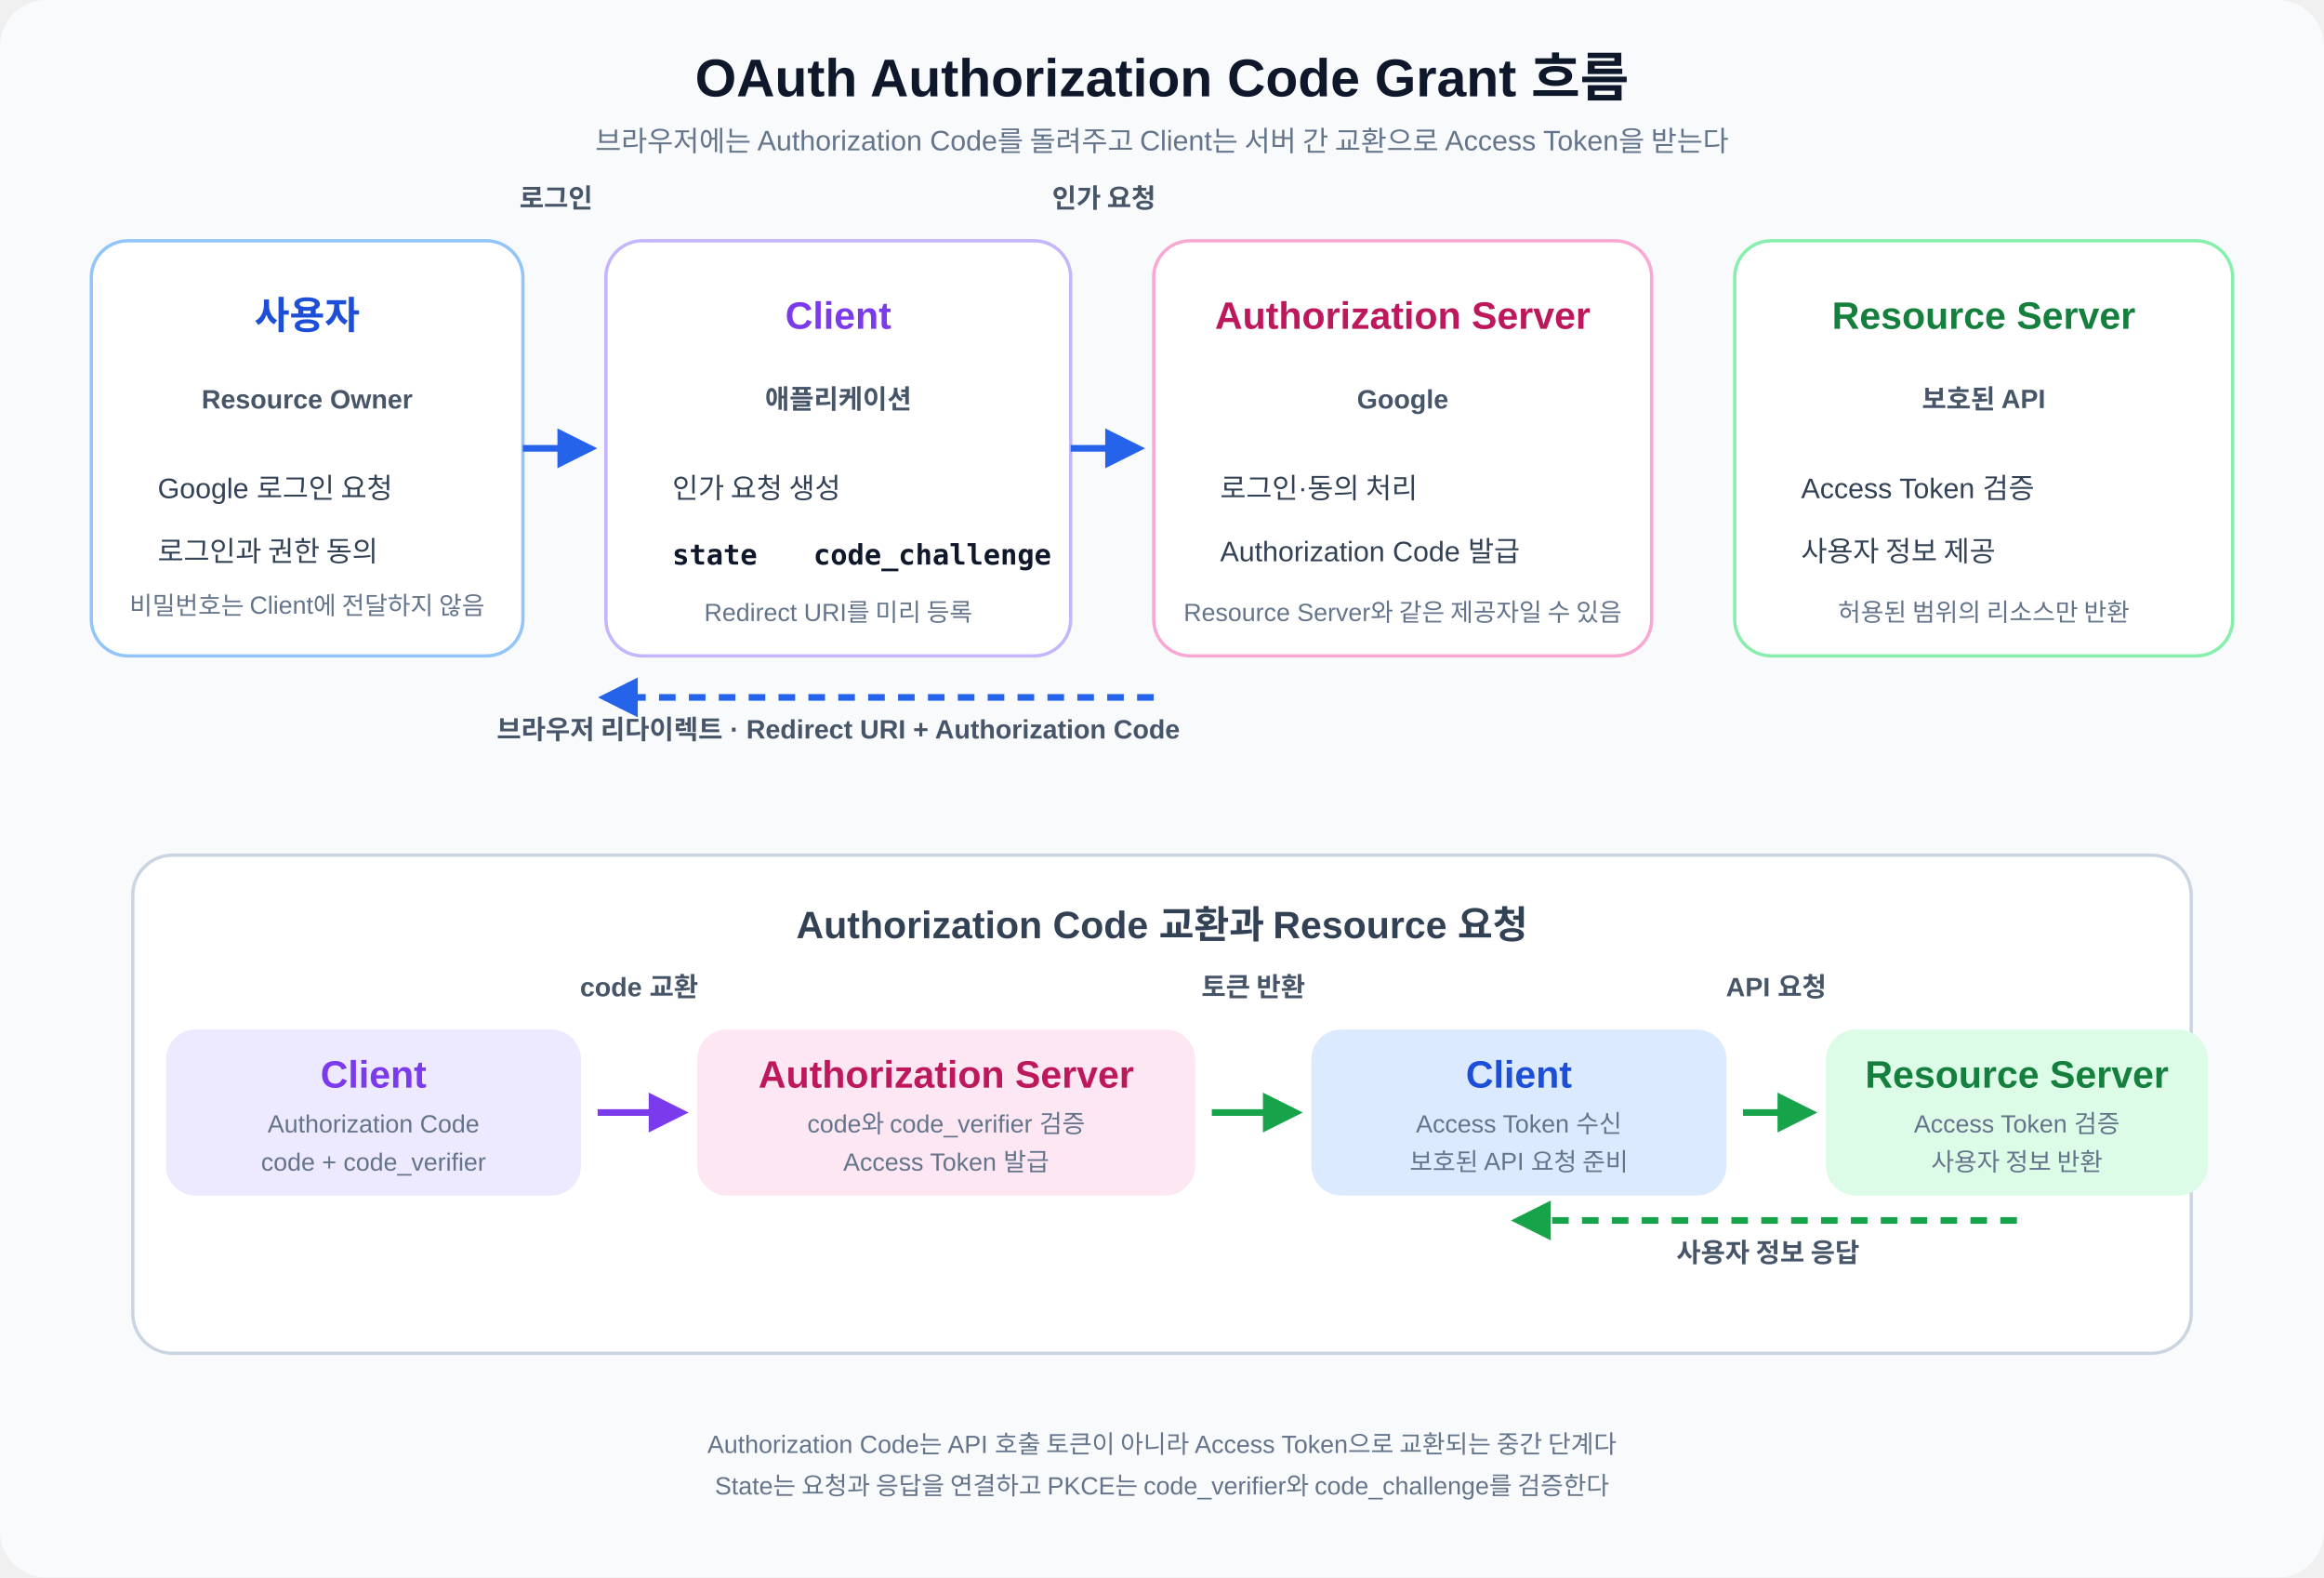
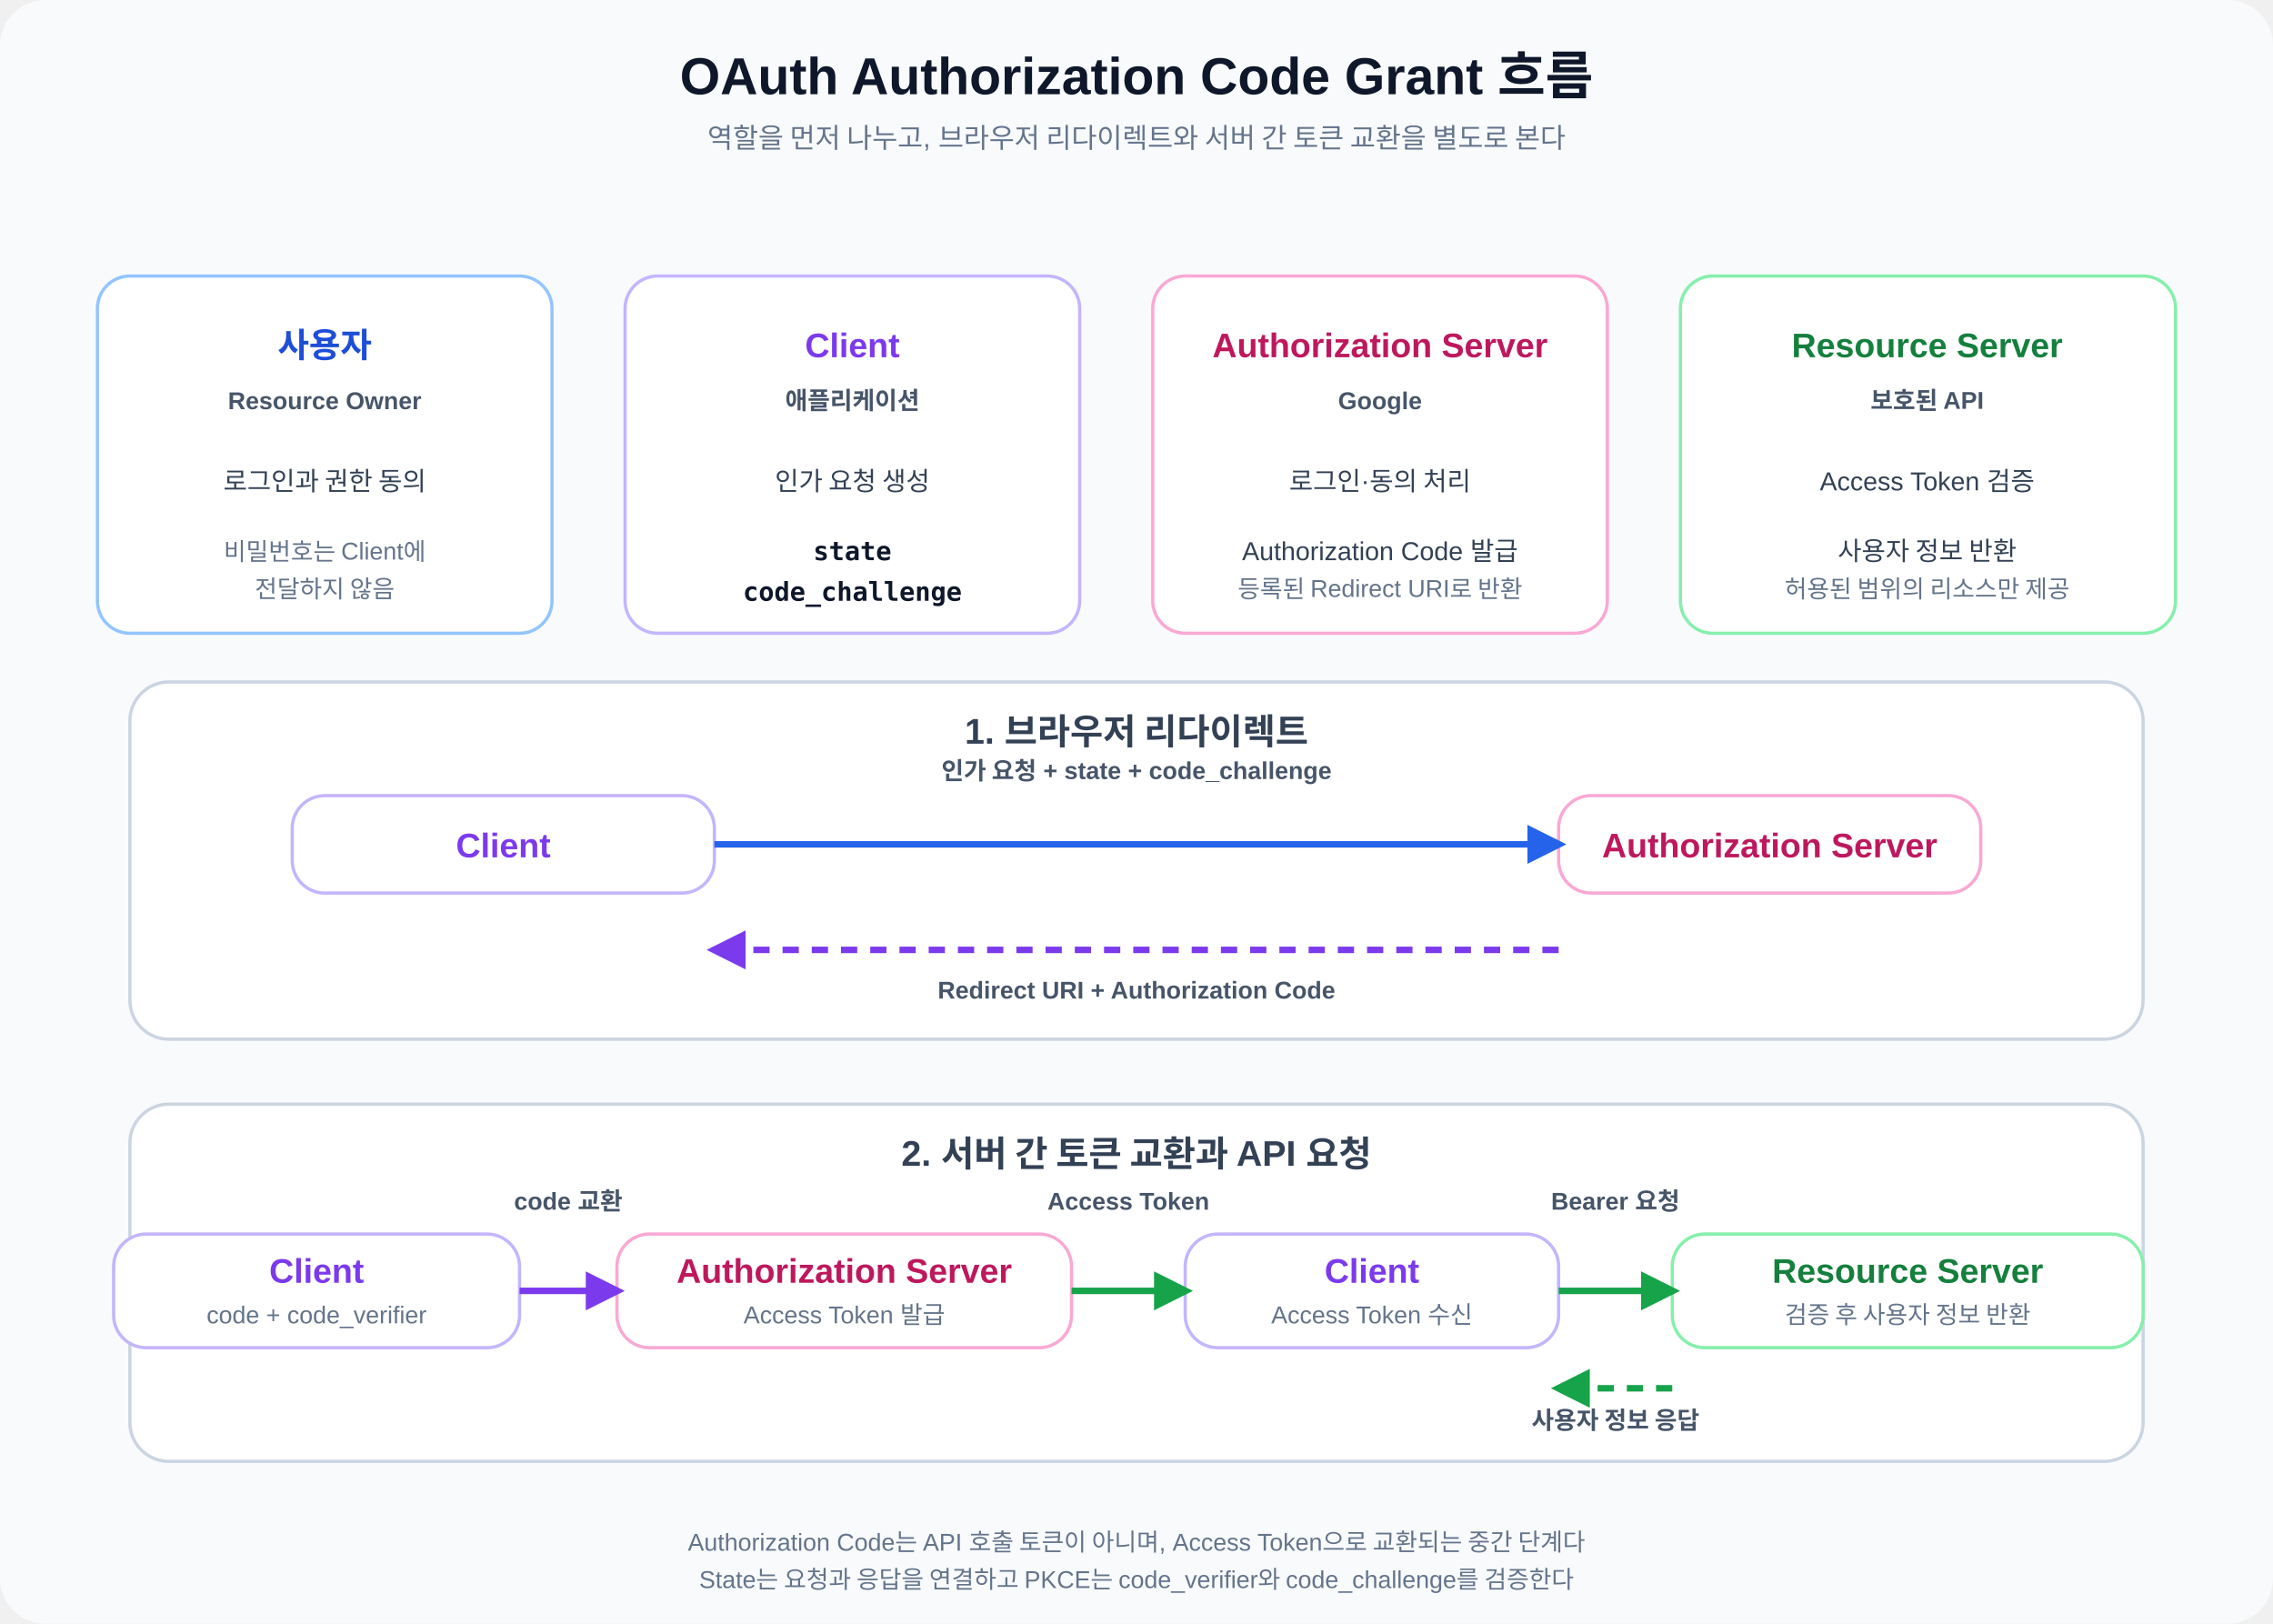
- <svg xmlns="http://www.w3.org/2000/svg" width="1400" height="950" viewBox="0 0 1400 950" role="img" aria-labelledby="title desc">
+ <svg xmlns="http://www.w3.org/2000/svg" width="1400" height="1000" viewBox="0 0 1400 1000" role="img" aria-labelledby="title desc">
  <defs>
    <style>
      .bg { fill: #f8fafc; }
      .title { font: 700 32px Arial, "Malgun Gothic", sans-serif; fill: #0f172a; text-anchor: middle; }
      .subtitle { font: 500 17px Arial, "Malgun Gothic", sans-serif; fill: #64748b; text-anchor: middle; }
-       .heading { font: 700 23px Arial, "Malgun Gothic", sans-serif; text-anchor: middle; }
-       .label { font: 700 16px Arial, "Malgun Gothic", sans-serif; fill: #475569; text-anchor: middle; }
-       .body { font: 500 17px Arial, "Malgun Gothic", sans-serif; fill: #334155; }
+       .heading { font: 700 22px Arial, "Malgun Gothic", sans-serif; text-anchor: middle; }
+       .node { font: 700 21px Arial, "Malgun Gothic", sans-serif; text-anchor: middle; }
+       .label { font: 700 15px Arial, "Malgun Gothic", sans-serif; fill: #475569; text-anchor: middle; }
+       .body { font: 500 16px Arial, "Malgun Gothic", sans-serif; fill: #334155; text-anchor: middle; }
      .small { font: 500 15px Arial, "Malgun Gothic", sans-serif; fill: #64748b; text-anchor: middle; }
-       .mono { font: 600 17px Consolas, "Malgun Gothic", monospace; fill: #0f172a; }
-       .card { fill: #ffffff; stroke-width: 2; rx: 22; }
+       .mono { font: 600 16px Consolas, "Malgun Gothic", monospace; fill: #0f172a; text-anchor: middle; }
+       .box { fill: #ffffff; stroke-width: 2; rx: 20; }
      .request { stroke: #2563eb; stroke-width: 4; fill: none; marker-end: url(#arrow-blue); }
      .code { stroke: #7c3aed; stroke-width: 4; fill: none; marker-end: url(#arrow-purple); }
      .token { stroke: #16a34a; stroke-width: 4; fill: none; marker-end: url(#arrow-green); }
      .dashed { stroke-dasharray: 10 8; }
    </style>
-     <marker id="arrow-blue" viewBox="0 0 10 10" refX="8" refY="5" markerWidth="6" markerHeight="6" orient="auto-start-reverse">
+     <marker id="arrow-blue" viewBox="0 0 10 10" refX="8" refY="5" markerWidth="6" markerHeight="6" orient="auto">
      <path d="M 0 0 L 10 5 L 0 10 z" fill="#2563eb" />
    </marker>
-     <marker id="arrow-purple" viewBox="0 0 10 10" refX="8" refY="5" markerWidth="6" markerHeight="6" orient="auto-start-reverse">
+     <marker id="arrow-purple" viewBox="0 0 10 10" refX="8" refY="5" markerWidth="6" markerHeight="6" orient="auto">
      <path d="M 0 0 L 10 5 L 0 10 z" fill="#7c3aed" />
    </marker>
-     <marker id="arrow-green" viewBox="0 0 10 10" refX="8" refY="5" markerWidth="6" markerHeight="6" orient="auto-start-reverse">
+     <marker id="arrow-green" viewBox="0 0 10 10" refX="8" refY="5" markerWidth="6" markerHeight="6" orient="auto">
      <path d="M 0 0 L 10 5 L 0 10 z" fill="#16a34a" />
    </marker>
  </defs>
-   <rect class="bg" width="1400" height="950" rx="28" />
+   <rect class="bg" width="1400" height="1000" rx="28" />
  <text class="title" x="700" y="58">OAuth Authorization Code Grant 흐름</text>
-   <text class="subtitle" x="700" y="91">브라우저에는 Authorization Code를 돌려주고 Client는 서버 간 교환으로 Access Token을 받는다</text>
-   <rect class="card" x="55" y="145" width="260" height="250" stroke="#93c5fd" />
-   <text class="heading" x="185" y="198" fill="#1d4ed8">사용자</text>
-   <text class="label" x="185" y="246">Resource Owner</text>
-   <text class="body" x="95" y="300">Google 로그인 요청</text>
-   <text class="body" x="95" y="338">로그인과 권한 동의</text>
-   <text class="small" x="185" y="370">비밀번호는 Client에 전달하지 않음</text>
-   <rect class="card" x="365" y="145" width="280" height="250" stroke="#c4b5fd" />
-   <text class="heading" x="505" y="198" fill="#7c3aed">Client</text>
-   <text class="label" x="505" y="246">애플리케이션</text>
-   <text class="body" x="405" y="300">인가 요청 생성</text>
-   <text class="mono" x="405" y="340">state</text>
-   <text class="mono" x="490" y="340">code_challenge</text>
-   <text class="small" x="505" y="374">Redirect URI를 미리 등록</text>
-   <rect class="card" x="695" y="145" width="300" height="250" stroke="#f9a8d4" />
-   <text class="heading" x="845" y="198" fill="#be185d">Authorization Server</text>
-   <text class="label" x="845" y="246">Google</text>
-   <text class="body" x="735" y="300">로그인·동의 처리</text>
-   <text class="body" x="735" y="338">Authorization Code 발급</text>
-   <text class="small" x="845" y="374">Resource Server와 같은 제공자일 수 있음</text>
-   <rect class="card" x="1045" y="145" width="300" height="250" stroke="#86efac" />
-   <text class="heading" x="1195" y="198" fill="#15803d">Resource Server</text>
-   <text class="label" x="1195" y="246">보호된 API</text>
-   <text class="body" x="1085" y="300">Access Token 검증</text>
-   <text class="body" x="1085" y="338">사용자 정보 제공</text>
-   <text class="small" x="1195" y="374">허용된 범위의 리소스만 반환</text>
-   <path class="request" d="M 315 270 L 355 270" />
-   <text class="label" x="335" y="125">로그인</text>
-   <path class="request" d="M 645 270 L 685 270" />
-   <text class="label" x="665" y="125">인가 요청</text>
-   <path class="request dashed" d="M 695 420 L 365 420" />
-   <text class="label" x="505" y="445" fill="#7c3aed">브라우저 리다이렉트 · Redirect URI + Authorization Code</text>
-   <rect x="80" y="515" width="1240" height="300" rx="24" fill="#ffffff" stroke="#cbd5e1" stroke-width="2" />
-   <text class="heading" x="700" y="565" fill="#334155">Authorization Code 교환과 Resource 요청</text>
-   <rect x="100" y="620" width="250" height="100" rx="18" fill="#ede9fe" />
-   <text class="heading" x="225" y="655" fill="#7c3aed">Client</text>
-   <text class="small" x="225" y="682">Authorization Code</text>
-   <text class="small" x="225" y="705">code + code_verifier</text>
-   <path class="code" d="M 360 670 L 410 670" />
-   <text class="label" x="385" y="600" fill="#7c3aed">code 교환</text>
-   <rect x="420" y="620" width="300" height="100" rx="18" fill="#fce7f3" />
-   <text class="heading" x="570" y="655" fill="#be185d">Authorization Server</text>
-   <text class="small" x="570" y="682">code와 code_verifier 검증</text>
-   <text class="small" x="570" y="705">Access Token 발급</text>
-   <path class="token" d="M 730 670 L 780 670" />
-   <text class="label" x="755" y="600" fill="#15803d">토큰 반환</text>
-   <rect x="790" y="620" width="250" height="100" rx="18" fill="#dbeafe" />
-   <text class="heading" x="915" y="655" fill="#1d4ed8">Client</text>
-   <text class="small" x="915" y="682">Access Token 수신</text>
-   <text class="small" x="915" y="705">보호된 API 요청 준비</text>
-   <path class="token" d="M 1050 670 L 1090 670" />
-   <text class="label" x="1070" y="600" fill="#15803d">API 요청</text>
-   <rect x="1100" y="620" width="230" height="100" rx="18" fill="#dcfce7" />
-   <text class="heading" x="1215" y="655" fill="#15803d">Resource Server</text>
-   <text class="small" x="1215" y="682">Access Token 검증</text>
-   <text class="small" x="1215" y="705">사용자 정보 반환</text>
-   <path class="token dashed" d="M 1215 735 L 915 735" />
-   <text class="label" x="1065" y="760" fill="#15803d">사용자 정보 응답</text>
-   <text class="small" x="700" y="875">Authorization Code는 API 호출 토큰이 아니라 Access Token으로 교환되는 중간 단계다</text>
-   <text class="small" x="700" y="900">State는 요청과 응답을 연결하고 PKCE는 code_verifier와 code_challenge를 검증한다</text>
+   <text class="subtitle" x="700" y="91">역할을 먼저 나누고, 브라우저 리다이렉트와 서버 간 토큰 교환을 별도로 본다</text>
+   <rect class="box" x="60" y="170" width="280" height="220" stroke="#93c5fd" />
+   <text class="node" x="200" y="220" fill="#1d4ed8">사용자</text>
+   <text class="label" x="200" y="252">Resource Owner</text>
+   <text class="body" x="200" y="302">로그인과 권한 동의</text>
+   <text class="small" x="200" y="345">비밀번호는 Client에</text>
+   <text class="small" x="200" y="368">전달하지 않음</text>
+   <rect class="box" x="385" y="170" width="280" height="220" stroke="#c4b5fd" />
+   <text class="node" x="525" y="220" fill="#7c3aed">Client</text>
+   <text class="label" x="525" y="252">애플리케이션</text>
+   <text class="body" x="525" y="302">인가 요청 생성</text>
+   <text class="mono" x="525" y="345">state</text>
+   <text class="mono" x="525" y="370">code_challenge</text>
+   <rect class="box" x="710" y="170" width="280" height="220" stroke="#f9a8d4" />
+   <text class="node" x="850" y="220" fill="#be185d">Authorization Server</text>
+   <text class="label" x="850" y="252">Google</text>
+   <text class="body" x="850" y="302">로그인·동의 처리</text>
+   <text class="body" x="850" y="345">Authorization Code 발급</text>
+   <text class="small" x="850" y="368">등록된 Redirect URI로 반환</text>
+   <rect class="box" x="1035" y="170" width="305" height="220" stroke="#86efac" />
+   <text class="node" x="1187" y="220" fill="#15803d">Resource Server</text>
+   <text class="label" x="1187" y="252">보호된 API</text>
+   <text class="body" x="1187" y="302">Access Token 검증</text>
+   <text class="body" x="1187" y="345">사용자 정보 반환</text>
+   <text class="small" x="1187" y="368">허용된 범위의 리소스만 제공</text>
+   <rect x="80" y="420" width="1240" height="220" rx="24" fill="#ffffff" stroke="#cbd5e1" stroke-width="2" />
+   <text class="heading" x="700" y="458" fill="#334155">1. 브라우저 리다이렉트</text>
+   <rect class="box" x="180" y="490" width="260" height="60" stroke="#c4b5fd" />
+   <text class="node" x="310" y="528" fill="#7c3aed">Client</text>
+   <rect class="box" x="960" y="490" width="260" height="60" stroke="#f9a8d4" />
+   <text class="node" x="1090" y="528" fill="#be185d">Authorization Server</text>
+   <line class="request" x1="440" y1="520" x2="960" y2="520" />
+   <text class="label" x="700" y="480">인가 요청 + state + code_challenge</text>
+   <line class="code dashed" x1="960" y1="585" x2="440" y2="585" />
+   <text class="label" x="700" y="615" fill="#7c3aed">Redirect URI + Authorization Code</text>
+   <rect x="80" y="680" width="1240" height="220" rx="24" fill="#ffffff" stroke="#cbd5e1" stroke-width="2" />
+   <text class="heading" x="700" y="718" fill="#334155">2. 서버 간 토큰 교환과 API 요청</text>
+   <rect class="box" x="70" y="760" width="250" height="70" stroke="#c4b5fd" />
+   <text class="node" x="195" y="790" fill="#7c3aed">Client</text>
+   <text class="small" x="195" y="815">code + code_verifier</text>
+   <rect class="box" x="380" y="760" width="280" height="70" stroke="#f9a8d4" />
+   <text class="node" x="520" y="790" fill="#be185d">Authorization Server</text>
+   <text class="small" x="520" y="815">Access Token 발급</text>
+   <rect class="box" x="730" y="760" width="230" height="70" stroke="#c4b5fd" />
+   <text class="node" x="845" y="790" fill="#7c3aed">Client</text>
+   <text class="small" x="845" y="815">Access Token 수신</text>
+   <rect class="box" x="1030" y="760" width="290" height="70" stroke="#86efac" />
+   <text class="node" x="1175" y="790" fill="#15803d">Resource Server</text>
+   <text class="small" x="1175" y="815">검증 후 사용자 정보 반환</text>
+   <line class="code" x1="320" y1="795" x2="380" y2="795" />
+   <text class="label" x="350" y="745" fill="#7c3aed">code 교환</text>
+   <line class="token" x1="660" y1="795" x2="730" y2="795" />
+   <text class="label" x="695" y="745" fill="#15803d">Access Token</text>
+   <line class="token" x1="960" y1="795" x2="1030" y2="795" />
+   <text class="label" x="995" y="745" fill="#15803d">Bearer 요청</text>
+   <line class="token dashed" x1="1030" y1="855" x2="960" y2="855" />
+   <text class="label" x="995" y="880" fill="#15803d">사용자 정보 응답</text>
+   <text class="small" x="700" y="955">Authorization Code는 API 호출 토큰이 아니며, Access Token으로 교환되는 중간 단계다</text>
+   <text class="small" x="700" y="978">State는 요청과 응답을 연결하고 PKCE는 code_verifier와 code_challenge를 검증한다</text>
</svg>
